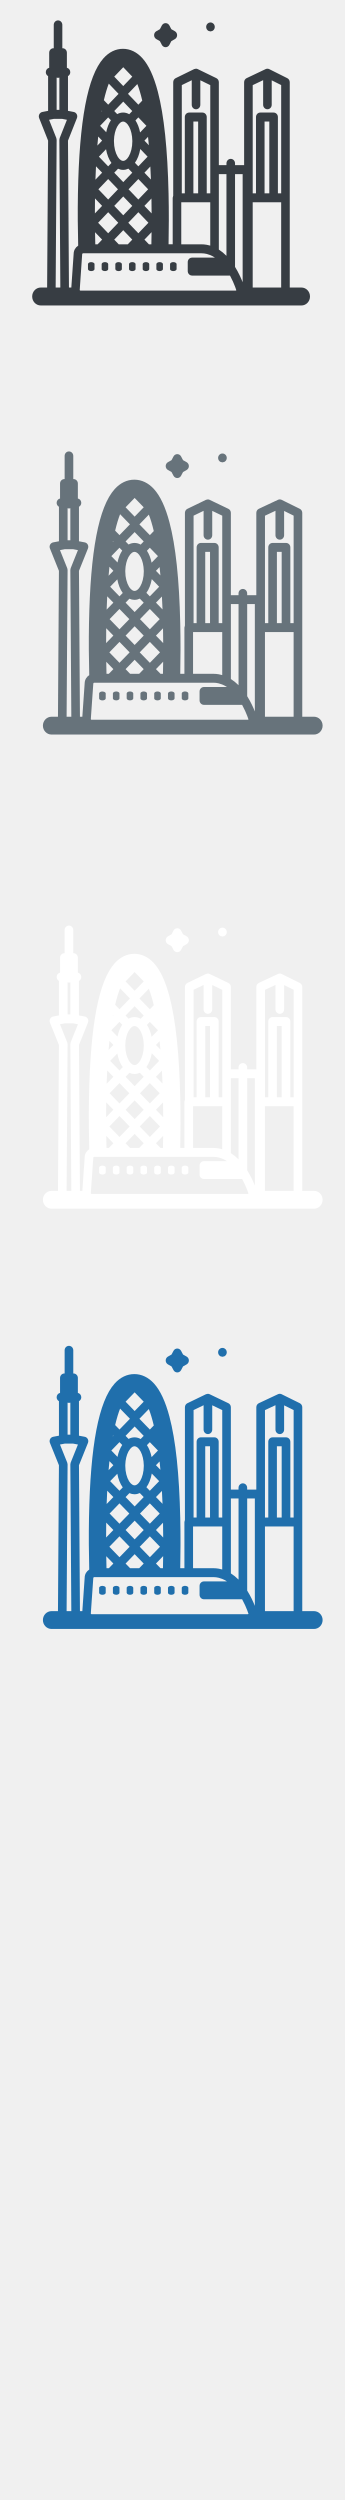
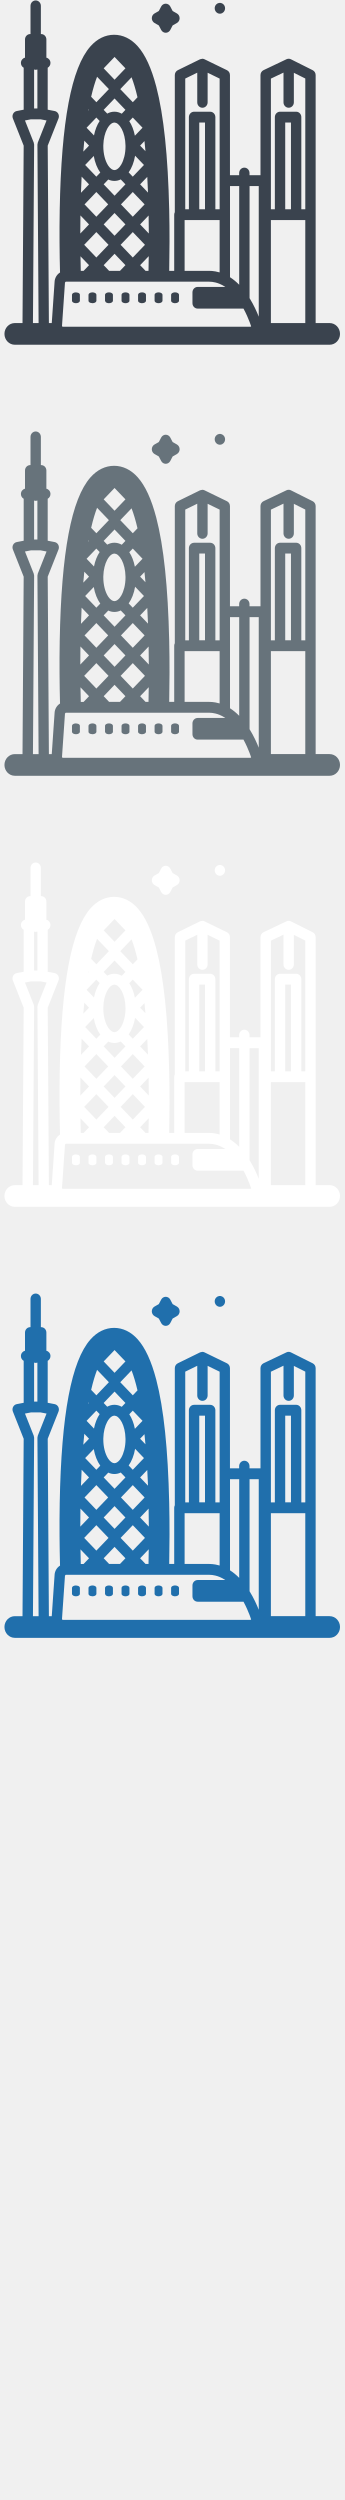
<svg xmlns="http://www.w3.org/2000/svg" width="32" height="232" viewBox="0 0 32 232">
  <g fill="none">
-     <g fill="#373D43">
-       <path d="M19.352 2.871l.18.045.178-.045.104-.078c.075-.078.117-.184.117-.295 0-.111-.043-.217-.118-.295l-.103-.077c-.071-.038-.152-.051-.231-.04-.086.012-.166.053-.229.117-.075.078-.118.185-.118.296 0 .157.085.301.22.372" id="Fill-1" />
-       <path d="M14.507 3.628l.331.189.181.347c.07.133.204.217.349.217.146 0 .279-.083.35-.217l.181-.346.331-.189c.128-.073.207-.213.207-.366 0-.152-.079-.292-.207-.365l-.331-.189-.181-.347c-.07-.133-.204-.216-.35-.216s-.279.083-.349.216l-.181.347-.331.189c-.128.073-.207.214-.207.365 0 .152.079.292.207.366" id="Fill-2" />
-       <path d="M27.966 26.685h-1.077v-19.053c0-.16-.088-.306-.226-.376l-1.676-.84-.011-.005-.013-.006-.063-.02-.011-.002-.072-.007h-.002l-.004.001-.072.007-.005.001-.066.021-.011.005-.006.002-1.764.839c-.142.068-.233.216-.233.379v7.694h-.843v-.166c0-.23-.179-.417-.398-.417-.22 0-.398.187-.398.417v.166h-.706v-7.694c0-.162-.09-.309-.23-.378l-1.691-.822-.036-.018-.004-.002-.042-.016-.058-.015-.048-.005-.009-.001h-.002l-.174.039-1.712.839c-.14.069-.229.216-.229.377v10.532l-.047.193v4.316h-.384c.028-1.413.037-3.028 0-4.688-.092-4.134-.421-7.272-.995-9.471l-.002-.008c-.371-1.417-.844-2.445-1.424-3.093-.514-.575-1.141-.88-1.812-.88s-1.297.304-1.809.881c-1.472 1.654-2.247 5.767-2.369 12.574-.031 1.709-.013 3.371.023 4.812-.247.154-.414.432-.42.753l-.216 3.133h-.22l-.09-13.633.83-2.09c.046-.116.039-.248-.018-.358-.057-.11-.16-.188-.277-.211l-.535-.104v-3.224c.126-.07.212-.207.212-.366 0-.2-.134-.367-.314-.407v-1.398c0-.23-.178-.416-.398-.416h-.025v-2.167c0-.23-.178-.416-.398-.416-.22 0-.398.186-.398.416v2.167h-.025c-.22 0-.398.186-.398.416v1.398c-.18.04-.314.207-.314.407 0 .16.086.296.212.366v3.224l-.535.104c-.118.023-.22.1-.277.211-.057.11-.064.242-.018.358l.83 2.09-.09 13.633h-.591c-.44 0-.796.373-.796.832 0 .46.356.833.796.833h24.19c.44 0 .796-.373.796-.833 0-.46-.356-.832-.796-.832zm-2.178-7.912h.304v7.912h-2.642v-7.912h2.338zm-1.237-7.496h.441v6.663h-.441v-6.663zm-5.368 7.496h.328v4.02l-.328-.077c-.161-.028-.324-.043-.489-.043h-1.873v-3.9h2.362zm1.377 5.968h-2.174 2.173zm-2.614-13.464h.441v6.663h-.441v-6.663zm-1.523 12.228h2.271c.17 0 .333.022.489.06l.328.107c.139.058.272.128.398.21l.038.026h-2.126c-.22 0-.399.186-.399.416v.833c0 .23.179.416.399.416h3.523c.209.386.364.752.466 1.019l.034.092.088.254-.05.029h-14.424l-.037-.014-.023-.041.011-.163.004-.065.212-3.086.001-.03.061-.063h8.735zm-4.985-17.267l.837.874-.837.874-.836-.874.836-.874zm2.632 13.566l-.669-.7.654-.684c.009.467.013.929.015 1.384zm-2.213 2.869h-.839l-.417-.436.836-.875.837.875-.417.436zm-.419-2.695l-.836-.874.836-.874.837.874-.837.874zm0-10.548l.837.874-.283.295c-.175-.1-.365-.155-.565-.155-.194 0-.379.052-.55.146l-.275-.287.836-.874zm2.15 2.247l-.587.614c-.084-.433-.233-.815-.43-1.118l.267-.279.75.783zm-2.15 5.224l-.836-.874.353-.369c.149.07.307.107.472.107.171 0 .334-.04.488-.114l.36.376-.837.874zm-.864-3.822l.001-.056c.012-.509.13-.949.294-1.26l.16-.243c.094-.115.196-.192.297-.223l.101-.018.135.029c.099.041.198.124.289.244l.142.225c.163.315.277.758.286 1.268v.009l.002.051c0 .579-.139 1.076-.33 1.405l-.122.177-.014.017c-.123.145-.257.228-.387.228-.069 0-.139-.025-.208-.067l-.13-.107-.018-.018-.104-.13-.055-.085c-.196-.329-.338-.833-.338-1.42l.001-.026zm1.948 2.029c.235-.333.409-.775.495-1.282l.681.712-.86.899-.316-.33zm-2.23-3.949c-.199.3-.349.681-.435 1.112l-.568-.594.749-.783.254.265zm-.452 2.688c.088.505.264.944.501 1.275l-.303.316-.86-.899.661-.692zm1.108 3.719l-.909.95-.909-.95.909-.951.909.951zm.981 0l.909-.951.909.951-.909.95-.909-.95zm2.078-.907l-.605-.632.549-.575c.021.386.04.788.056 1.207zm-.605-3.609l.335-.35.076.778-.41-.428zm-.563-3.335l-.963-1.006.869-.909c.154.401.309.904.456 1.537l-.362.378zm-1.837-1.006l-.963 1.006-.4-.418c.147-.635.302-1.138.455-1.537l.907.949zm-1.526 1.595l-.051.053.016-.089.035.036zm-.364 2.365l.364.38-.441.461.078-.841zm-.205 2.763l.569.594-.62.648c.014-.432.031-.846.052-1.242zm-.092 2.982l.661.691-.67.701c0-.457.002-.922.009-1.391zm1.224 1.279l.935.978-.935.977-.934-.977.934-.978zm1.865.978l.935-.978.934.978-.934.977-.935-.977zm-3.084.88l.657.686-.418.436h-.216l-.023-1.123zm14.632-13.651l.967-.461v2.285c0 .23.178.416.398.416.22 0 .398-.186.398-.416v-2.27l.878.44v10.047h-.304v-7.08c0-.23-.178-.416-.398-.416h-1.237c-.22 0-.398.187-.398.416v7.08h-.304v-10.041zm-.934 8.259v10.034c-.149-.381-.382-.9-.706-1.423l-.001-.001v-8.61h.706zm-1.503 0v7.582c-.226-.229-.462-.422-.706-.579v-7.003h.706zm-4.145-8.262l.923-.452v2.28c0 .23.178.416.398.416.22 0 .399-.186.399-.416v-2.275l.923.449v10.043h-.328v-7.08c0-.23-.179-.416-.398-.416h-1.237c-.22 0-.399.187-.399.416v7.08h-.28v-10.044zm-3.05 14.776l-.417-.436.662-.693-.017 1.13h-.228zm-8.564-15.471l.127.024.127-.024v2.995h-.254v-2.995zm-.03 5.609l-.672-1.694.455-.088h.747l.455.088-.672 1.694-.03.162.09 13.711h-.434l.091-13.711-.031-.162z" id="Fill-3" />
-       <path d="M15.781 24.502v.479c.007.086.109.157.243.173l.047.003h.013c.163 0 .296-.079.304-.177v-.479c-.008-.098-.141-.178-.304-.178l-.013.001-.047.003c-.134.017-.236.087-.243.173" id="Fill-4" />
-       <path d="M14.815 24.324c-.163 0-.295.079-.303.178v.479c.007.098.14.177.303.177.163 0 .296-.079.304-.177v-.479c-.008-.098-.141-.178-.304-.178" id="Fill-5" />
-       <path d="M13.545 24.324c-.163 0-.296.079-.303.178v.479c.007.085.108.156.241.173l.062.004c.163 0 .296-.079.304-.177v-.479c-.008-.098-.141-.178-.304-.178" id="Fill-6" />
-       <path d="M12.276 24.324c-.163 0-.296.079-.303.178v.479c.006.08.095.145.214.168l.089.009.085-.009c.121-.022.212-.088.218-.169v-.479c-.007-.098-.14-.178-.303-.178" id="Fill-7" />
-       <path d="M11.006 24.324c-.163 0-.295.079-.303.178v.479l.054.097c.055.049.146.081.249.081.163 0 .295-.079.303-.177v-.481c-.009-.098-.141-.176-.303-.176" id="Fill-8" />
-       <path d="M9.737 24.324l-.01.001c-.158.003-.286.081-.293.177v.479c.005.064.063.119.146.15l.157.027c.163 0 .296-.079.303-.177v-.479c-.007-.098-.14-.178-.303-.178" id="Fill-9" />
-       <path d="M8.626 24.353l-.159-.029c-.163 0-.295.079-.303.178v.479c.008.098.14.177.304.177.163 0 .295-.079.303-.177v-.479c-.005-.063-.061-.117-.144-.149" id="Fill-10" />
-     </g>
-     <g fill="#fff">
-       <path d="M20.462 86.865l.181.044.179-.044.104-.077c.075-.078.118-.183.118-.293 0-.11-.043-.215-.119-.292l-.104-.077c-.071-.037-.153-.051-.232-.04-.087.012-.167.052-.23.117-.076.078-.119.184-.119.294 0 .156.085.299.221.37" />
-       <path d="M15.585 87.616l.333.188.182.344c.071.132.205.215.352.215s.281-.083.352-.215l.182-.344.333-.188c.129-.073.209-.212.209-.363s-.08-.29-.209-.363l-.333-.188-.182-.344c-.071-.132-.206-.215-.352-.215-.147 0-.281.082-.352.215l-.182.344-.333.188c-.128.073-.208.212-.208.363s.08.29.208.363" />
-       <path d="M29.135 110.513h-1.085v-18.921c0-.159-.089-.304-.227-.373l-1.687-.834-.011-.005-.013-.006-.064-.02-.011-.002-.072-.007h-.002l-.004.001-.072.007-.006.001-.067.021-.011.005-.006.002-1.776.834c-.143.067-.235.214-.235.377v7.64h-.849v-.165c0-.229-.18-.414-.401-.414-.222 0-.401.185-.401.414v.165h-.711v-7.64c0-.161-.09-.307-.232-.375l-1.702-.817-.037-.017-.004-.002-.042-.016-.058-.015-.048-.005-.009-.001h-.002l-.175.039-1.723.834c-.141.068-.231.214-.231.375v10.459l-.048.191v4.286h-.386c.028-1.403.037-3.007 0-4.656-.093-4.105-.423-7.222-1.002-9.406l-.002-.008c-.373-1.407-.85-2.428-1.434-3.072-.518-.571-1.148-.873-1.824-.873-.675 0-1.306.302-1.822.875-1.482 1.643-2.262 5.727-2.385 12.487-.031 1.697-.013 3.347.023 4.778-.248.153-.417.429-.423.747l-.217 3.111h-.222l-.091-13.538.835-2.076c.046-.115.039-.246-.018-.356-.058-.11-.161-.186-.279-.209l-.538-.103v-3.202c.127-.069.214-.205.214-.364 0-.198-.135-.364-.316-.404v-1.388c0-.229-.179-.414-.401-.414h-.025v-2.151c0-.229-.18-.414-.401-.414-.222 0-.401.185-.401.414v2.151h-.025c-.221 0-.401.185-.401.414v1.388c-.181.04-.316.206-.316.404 0 .158.087.294.214.364v3.202l-.539.103c-.119.023-.221.1-.279.209-.058.11-.064.241-.018.356l.835 2.076-.09 13.538h-.595c-.443 0-.802.37-.802.827 0 .457.359.828.802.828h24.353c.443 0 .802-.371.802-.828 0-.457-.359-.827-.802-.827zm-2.193-7.857h.306v7.857h-2.66v-7.857h2.353zm-1.246-7.444h.444v6.617h-.444v-6.617zm-5.404 7.444h.33v3.992l-.33-.076c-.162-.028-.327-.043-.492-.043h-1.885v-3.873h2.378zm1.386 5.927h-2.188 2.188zm-2.632-13.371h.444v6.617h-.444v-6.617zm-1.533 12.143h2.286c.171 0 .335.022.492.06l.33.106c.14.057.274.127.401.208l.039.026h-2.14c-.221 0-.401.185-.401.413v.828c0 .229.18.414.401.414h3.547c.211.384.367.746.469 1.012l.034.091.089.253-.051.028h-14.521l-.037-.014-.023-.041.011-.162.004-.064.214-3.064.001-.03.061-.063h8.794zm-5.018-17.147l.842.868-.842.868-.841-.868.841-.868zm2.65 13.472l-.674-.695.658-.679c.009.464.013.923.015 1.374zm-2.228 2.849h-.844l-.42-.433.841-.869.842.869-.42.433zm-.422-2.676l-.841-.868.841-.868.842.868-.842.868zm0-10.475l.842.868-.285.293c-.176-.1-.368-.154-.568-.154-.195 0-.381.052-.554.145l-.277-.285.841-.868zm2.164 2.231l-.591.609c-.084-.43-.235-.81-.433-1.11l.269-.277.755.778zm-2.164 5.187l-.841-.868.355-.367c.15.069.309.106.475.106.172 0 .336-.04.491-.113l.362.374-.842.868zm-.869-3.796l.001-.056c.012-.505.13-.942.296-1.252l.161-.241c.095-.115.197-.191.299-.222l.102-.017.136.029c.1.041.199.123.291.243l.143.224c.164.313.279.753.288 1.259v.009l.002.05c0 .575-.139 1.068-.332 1.395l-.123.176-.014.017c-.124.144-.259.226-.39.226-.069 0-.14-.024-.209-.067l-.131-.106-.018-.017-.105-.129-.056-.084c-.197-.327-.341-.827-.341-1.41l.001-.026zm1.961 2.015c.237-.331.412-.769.498-1.273l.685.707-.866.893-.318-.327zm-2.245-3.922c-.2.298-.352.676-.438 1.105l-.572-.59.754-.778.256.263zm-.455 2.669c.089.501.266.938.505 1.266l-.305.314-.865-.893.666-.687zm1.115 3.694l-.916.943-.915-.943.915-.944.916.944zm.988 0l.916-.944.915.944-.915.943-.916-.943zm2.092-.901l-.609-.628.553-.571c.021.383.04.783.056 1.199zm-.609-3.584l.337-.347.076.773-.413-.425zm-.567-3.311l-.969-.999.875-.903c.155.399.311.898.459 1.526l-.364.376zm-1.849-.999l-.969.999-.402-.415c.148-.63.304-1.13.458-1.527l.914.942zm-1.536 1.584l-.051.052.016-.089.035.036zm-.366 2.349l.366.377-.444.458.078-.835zm-.206 2.743l.572.59-.624.644c.015-.429.032-.84.052-1.234zm-.093 2.961l.665.686-.674.696c0-.454.002-.915.009-1.382zm1.232 1.27l.942.971-.942.971-.941-.971.941-.971zm1.877.971l.942-.971.941.971-.941.971-.942-.971zm-3.105.874l.661.682-.42.433h-.218l-.023-1.115zm14.73-13.556l.974-.457v2.269c0 .228.18.413.401.413.222 0 .401-.185.401-.413v-2.254l.884.437v9.977h-.306v-7.031c0-.228-.179-.414-.401-.414h-1.246c-.222 0-.401.185-.401.414v7.031h-.306v-9.971zm-.94 8.202v9.964c-.15-.378-.384-.894-.71-1.413l-.001-.001v-8.55h.711zm-1.513 0v7.529c-.227-.227-.465-.419-.711-.575v-6.955h.711zm-4.173-8.205l.929-.449v2.264c0 .228.179.413.401.413.222 0 .401-.185.401-.413v-2.26l.929.446v9.973h-.33v-7.031c0-.228-.18-.414-.401-.414h-1.246c-.222 0-.401.185-.401.414v7.031h-.282v-9.974zm-3.071 14.674l-.42-.433.667-.689-.017 1.122h-.23zm-8.622-15.364l.128.024.128-.024v2.974h-.255v-2.974zm-.03 5.57l-.676-1.682.458-.088h.752l.458.088-.676 1.682-.03.161.091 13.616h-.437l.091-13.616-.031-.161z" />
-       <path d="M16.867 108.345v.475c.007.086.11.156.244.172l.048.003h.013c.164 0 .298-.078.306-.176v-.475c-.008-.098-.142-.176-.306-.176l-.013.001-.048.003c-.135.017-.238.087-.244.172" />
-       <path d="M15.894 108.169c-.164 0-.297.079-.305.176v.475c.007.098.141.176.305.176s.298-.078.306-.176v-.475c-.008-.098-.142-.176-.306-.176" />
-       <path d="M14.616 108.169c-.164 0-.298.079-.305.176v.475c.007.085.109.155.243.172l.062.004c.164 0 .298-.078.306-.176v-.475c-.008-.098-.142-.176-.306-.176" />
-       <path d="M13.338 108.169c-.164 0-.298.079-.305.176v.475c.006.079.095.144.215.167l.09.009.086-.009c.122-.022.213-.087.219-.167v-.475c-.007-.098-.141-.176-.305-.176" />
-       <path d="M12.06 108.169c-.164 0-.297.079-.305.176v.475l.055.096c.055.048.147.08.251.08.164 0 .297-.078.305-.176v-.477c-.009-.097-.142-.175-.305-.175" />
-       <path d="M10.782 108.169l-.01.001c-.159.003-.288.08-.295.175v.475c.005.063.063.118.147.149l.158.027c.164 0 .298-.078.305-.176v-.475c-.007-.098-.141-.176-.305-.176" />
-       <path d="M9.664 108.198l-.16-.028c-.164 0-.297.079-.305.176v.475c.008.098.141.176.306.176.164 0 .297-.078.305-.176v-.475c-.005-.063-.061-.117-.145-.148" />
-     </g>
-     <g fill="#67737B">
-       <path d="M20.462 42.864l.181.044.179-.044.104-.077c.075-.078.118-.183.118-.293 0-.11-.043-.215-.119-.292l-.104-.077c-.071-.037-.153-.051-.232-.04-.087.012-.167.052-.23.117-.076.078-.119.184-.119.294 0 .156.085.299.221.37M15.585 43.616l.333.188.182.344c.071.132.205.215.352.215s.281-.083.352-.215l.182-.344.333-.188c.129-.073.209-.212.209-.363s-.08-.29-.209-.363l-.333-.188-.182-.344c-.071-.132-.206-.215-.352-.215-.147 0-.281.082-.352.215l-.182.344-.333.188c-.128.073-.208.212-.208.363s.08.29.208.363" />
-       <path d="M29.135 66.513h-1.085v-18.921c0-.159-.089-.304-.227-.373l-1.687-.834-.011-.005-.013-.006-.064-.02-.011-.002-.072-.007h-.002l-.004.001-.072.007-.006.001-.067.021-.011.005-.006.002-1.776.834c-.143.067-.235.214-.235.377v7.64h-.849v-.165c0-.229-.18-.414-.401-.414-.222 0-.401.185-.401.414v.165h-.711v-7.64c0-.161-.09-.307-.232-.375l-1.702-.817-.037-.017-.004-.002-.042-.016-.058-.015-.048-.005-.009-.001h-.002l-.175.039-1.723.834c-.141.068-.231.214-.231.375v10.459l-.048.191v4.286h-.386c.028-1.403.037-3.007 0-4.656-.093-4.105-.423-7.222-1.002-9.406l-.002-.008c-.373-1.407-.85-2.428-1.434-3.072-.518-.571-1.148-.873-1.824-.873-.675 0-1.306.302-1.822.875-1.482 1.643-2.262 5.727-2.385 12.487-.031 1.697-.013 3.347.023 4.778-.248.153-.417.429-.423.747l-.217 3.111h-.222l-.091-13.538.835-2.076c.046-.115.039-.246-.018-.356-.058-.11-.161-.186-.279-.209l-.538-.103v-3.202c.127-.069.214-.205.214-.364 0-.198-.135-.364-.316-.404v-1.388c0-.229-.179-.414-.401-.414h-.025v-2.151c0-.229-.18-.414-.401-.414-.222 0-.401.185-.401.414v2.151h-.025c-.221 0-.401.185-.401.414v1.388c-.181.04-.316.206-.316.404 0 .158.087.294.214.364v3.202l-.539.103c-.119.023-.221.1-.279.209-.058.11-.064.241-.018.356l.835 2.076-.09 13.538h-.595c-.443 0-.802.37-.802.827 0 .457.359.828.802.828h24.353c.443 0 .802-.371.802-.828 0-.457-.359-.827-.802-.827zm-2.193-7.857h.306v7.857h-2.66v-7.857h2.353zm-1.246-7.444h.444v6.617h-.444v-6.617zm-5.404 7.444h.33v3.992l-.33-.076c-.162-.028-.327-.043-.492-.043h-1.885v-3.873h2.378zm1.386 5.927h-2.188 2.188zm-2.632-13.371h.444v6.617h-.444v-6.617zm-1.533 12.143h2.286c.171 0 .335.022.492.06l.33.106c.14.057.274.127.401.208l.039.026h-2.14c-.221 0-.401.185-.401.413v.828c0 .229.18.414.401.414h3.547c.211.384.367.746.469 1.012l.034.091.089.253-.051.028h-14.521l-.037-.014-.023-.041.011-.162.004-.064.214-3.064.001-.03.061-.063h8.794zm-5.018-17.147l.842.868-.842.868-.841-.868.841-.868zm2.65 13.472l-.674-.695.658-.679c.009.464.013.923.015 1.374zm-2.228 2.849h-.844l-.42-.433.841-.869.842.869-.42.433zm-.422-2.676l-.841-.868.841-.868.842.868-.842.868zm0-10.475l.842.868-.285.293c-.176-.1-.368-.154-.568-.154-.195 0-.381.052-.554.145l-.277-.285.841-.868zm2.164 2.231l-.591.609c-.084-.43-.235-.81-.433-1.11l.269-.277.755.778zm-2.164 5.187l-.841-.868.355-.367c.15.069.309.106.475.106.172 0 .336-.04.491-.113l.362.374-.842.868zm-.869-3.796l.001-.056c.012-.505.13-.942.296-1.252l.161-.241c.095-.115.197-.191.299-.222l.102-.017.136.029c.1.041.199.123.291.243l.143.224c.164.313.279.753.288 1.259v.009l.002.05c0 .575-.139 1.068-.332 1.395l-.123.176-.014.017c-.124.144-.259.226-.39.226-.069 0-.14-.024-.209-.067l-.131-.106-.018-.017-.105-.129-.056-.084c-.197-.327-.341-.827-.341-1.41l.001-.026zm1.961 2.015c.237-.331.412-.769.498-1.273l.685.707-.866.893-.318-.327zm-2.245-3.922c-.2.298-.352.676-.438 1.105l-.572-.59.754-.778.256.263zm-.455 2.669c.089.501.266.938.505 1.266l-.305.314-.865-.893.666-.687zm1.115 3.694l-.916.943-.915-.943.915-.944.916.944zm.988 0l.916-.944.915.944-.915.943-.916-.943zm2.092-.901l-.609-.628.553-.571c.021.383.04.783.056 1.199zm-.609-3.584l.337-.347.076.773-.413-.425zm-.567-3.311l-.969-.999.875-.903c.155.399.311.898.459 1.526l-.364.376zm-1.849-.999l-.969.999-.402-.415c.148-.63.304-1.13.458-1.527l.914.942zm-1.536 1.584l-.051.052.016-.089.035.036zm-.366 2.349l.366.377-.444.458.078-.835zm-.206 2.743l.572.59-.624.644c.015-.429.032-.84.052-1.234zm-.093 2.961l.665.686-.674.696c0-.454.002-.915.009-1.382zm1.232 1.27l.942.971-.942.971-.941-.971.941-.971zm1.877.971l.942-.971.941.971-.941.971-.942-.971zm-3.105.874l.661.682-.42.433h-.218l-.023-1.115zm14.73-13.556l.974-.457v2.269c0 .228.18.413.401.413.222 0 .401-.185.401-.413v-2.254l.884.437v9.977h-.306v-7.031c0-.228-.179-.414-.401-.414h-1.246c-.222 0-.401.185-.401.414v7.031h-.306v-9.971zm-.94 8.202v9.964c-.15-.378-.384-.894-.71-1.413l-.001-.001v-8.55h.711zm-1.513 0v7.529c-.227-.227-.465-.419-.711-.575v-6.955h.711zm-4.173-8.205l.929-.449v2.264c0 .228.179.413.401.413.222 0 .401-.185.401-.413v-2.26l.929.446v9.973h-.33v-7.031c0-.228-.18-.414-.401-.414h-1.246c-.222 0-.401.185-.401.414v7.031h-.282v-9.974zm-3.071 14.674l-.42-.433.667-.689-.017 1.122h-.23zm-8.622-15.364l.128.024.128-.024v2.974h-.255v-2.974zm-.03 5.57l-.676-1.682.458-.088h.752l.458.088-.676 1.682-.03.161.091 13.616h-.437l.091-13.616-.031-.161zM16.867 64.345v.475c.007.086.11.156.244.172l.048.003h.013c.164 0 .298-.078.306-.176v-.475c-.008-.098-.142-.176-.306-.176l-.013.001-.048.003c-.135.017-.238.087-.244.172M15.894 64.169c-.164 0-.297.079-.305.176v.475c.007.098.141.176.305.176s.298-.078.306-.176v-.475c-.008-.098-.142-.176-.306-.176M14.616 64.169c-.164 0-.298.079-.305.176v.475c.007.085.109.155.243.172l.062.004c.164 0 .298-.078.306-.176v-.475c-.008-.098-.142-.176-.306-.176M13.338 64.169c-.164 0-.298.079-.305.176v.475c.006.079.095.144.215.167l.09.009.086-.009c.122-.022.213-.087.219-.167v-.475c-.007-.098-.141-.176-.305-.176M12.06 64.169c-.164 0-.297.079-.305.176v.475l.055.096c.055.048.147.08.251.08.164 0 .297-.078.305-.176v-.477c-.009-.097-.142-.175-.305-.175M10.782 64.169l-.01.001c-.159.003-.288.08-.295.175v.475c.005.063.063.118.147.149l.158.027c.164 0 .298-.078.305-.176v-.475c-.007-.098-.141-.176-.305-.176M9.664 64.198l-.16-.028c-.164 0-.297.079-.305.176v.475c.008.098.141.176.306.176.164 0 .297-.078.305-.176v-.475c-.005-.063-.061-.117-.145-.148" />
-     </g>
-     <g fill="#206FAC">
-       <path d="M20.462 125.865l.181.044.179-.044.104-.077c.075-.078.118-.183.118-.293 0-.11-.043-.215-.119-.292l-.104-.077c-.071-.037-.153-.051-.232-.04-.087.012-.167.052-.23.117-.076.078-.119.184-.119.294 0 .156.085.299.221.37m-4.876.749l.333.188.182.344c.071.132.205.215.352.215s.281-.083.352-.215l.182-.344.333-.188c.129-.073.209-.212.209-.363s-.08-.29-.209-.363l-.333-.188-.182-.344c-.071-.132-.206-.215-.352-.215-.147 0-.281.082-.352.215l-.182.344-.333.188c-.128.073-.208.212-.208.363s.08.29.208.363M29.135 149.513h-1.085v-18.921c0-.159-.089-.304-.227-.373l-1.687-.834-.011-.005-.013-.006-.064-.02-.011-.002-.072-.007h-.002l-.004.001-.072.007-.006.001-.067.021-.011.005-.006.002-1.776.834c-.143.067-.235.214-.235.377v7.64h-.849v-.165c0-.229-.18-.414-.401-.414-.222 0-.401.185-.401.414v.165h-.711v-7.64c0-.161-.09-.307-.232-.375l-1.702-.817-.037-.017-.004-.002-.042-.016-.058-.015-.048-.005-.009-.001h-.002l-.175.039-1.723.834c-.141.068-.231.214-.231.375v10.459l-.048.191v4.286h-.386c.028-1.403.037-3.007 0-4.656-.093-4.105-.423-7.221-1.002-9.405l-.002-.008c-.373-1.407-.85-2.428-1.434-3.072-.518-.571-1.148-.873-1.824-.873-.675 0-1.306.302-1.822.875-1.482 1.643-2.262 5.727-2.385 12.487-.031 1.697-.013 3.347.023 4.778-.248.153-.417.429-.423.747l-.217 3.111h-.222l-.091-13.538.835-2.076c.046-.115.039-.246-.018-.356-.058-.11-.161-.186-.279-.209l-.538-.103v-3.202c.127-.069.214-.205.214-.364 0-.198-.135-.364-.316-.404v-1.388c0-.229-.179-.414-.401-.414h-.025v-2.151c0-.229-.18-.414-.401-.414-.222 0-.401.185-.401.414v2.151h-.025c-.221 0-.401.185-.401.414v1.388c-.181.04-.316.206-.316.404 0 .158.087.294.214.364v3.202l-.539.103c-.119.023-.221.1-.279.209-.058.11-.064.241-.018.356l.835 2.076-.09 13.538h-.595c-.443 0-.802.37-.802.827 0 .457.359.828.802.828h24.353c.443 0 .802-.371.802-.828 0-.457-.359-.827-.802-.827zm-2.193-7.857h.306v7.857h-2.66v-7.857h2.353zm-1.246-7.444h.444v6.617h-.444v-6.617zm-5.404 7.444h.33v3.992l-.33-.076c-.162-.028-.327-.043-.492-.043h-1.885v-3.873h2.378zm1.386 5.927h-2.188 2.188zm-2.632-13.37h.444v6.617h-.444v-6.617zm-1.533 12.143h2.286c.171 0 .335.022.492.06l.33.106c.14.057.274.127.401.208l.039.026h-2.14c-.221 0-.401.185-.401.413v.828c0 .229.18.414.401.414h3.547c.211.384.367.746.469 1.012l.034.091.089.253-.051.028h-14.521l-.037-.014-.023-.041.011-.162.004-.064.214-3.064.001-.03.061-.063h8.794zm-5.018-17.147l.842.868-.842.868-.841-.868.841-.868zm2.65 13.472l-.674-.695.658-.679c.009.464.013.923.015 1.374zm-2.228 2.849h-.844l-.42-.433.841-.869.842.869-.42.433zm-.422-2.676l-.841-.868.841-.868.842.868-.842.868zm0-10.475l.842.868-.285.293c-.176-.1-.368-.154-.568-.154-.195 0-.381.052-.554.145l-.277-.285.841-.868zm2.164 2.231l-.591.609c-.084-.43-.235-.81-.433-1.11l.269-.277.755.778zm-2.164 5.187l-.841-.868.355-.367c.15.069.309.106.475.106.172 0 .336-.04.491-.113l.362.374-.842.868zm-.869-3.796l.001-.056c.012-.505.13-.942.296-1.252l.161-.241c.095-.115.197-.191.299-.222l.102-.017.136.029c.1.041.199.123.291.243l.143.224c.164.313.279.753.288 1.259v.009l.002.05c0 .575-.139 1.068-.332 1.395l-.123.176-.014.017c-.124.144-.259.226-.39.226-.069 0-.14-.024-.209-.067l-.131-.106-.018-.017-.105-.129-.056-.084c-.197-.327-.341-.827-.341-1.41l.001-.026zm1.961 2.015c.237-.331.412-.769.498-1.273l.685.707-.866.893-.318-.327zm-2.245-3.922c-.2.298-.352.676-.438 1.105l-.572-.59.754-.778.256.263zm-.455 2.669c.089.501.266.938.505 1.266l-.305.314-.865-.893.666-.687zm1.115 3.694l-.916.943-.915-.943.915-.944.916.944zm.988 0l.916-.944.915.944-.915.943-.916-.943zm2.092-.901l-.609-.628.553-.571c.021.383.04.783.056 1.199zm-.609-3.584l.337-.347.076.773-.413-.425zm-.567-3.311l-.969-.999.875-.903c.155.399.311.898.459 1.526l-.364.376zm-1.849-.999l-.969.999-.402-.415c.148-.63.304-1.13.458-1.527l.914.942zm-1.536 1.584l-.051.052.016-.089.035.036zm-.366 2.349l.366.377-.444.458.078-.835zm-.206 2.743l.572.59-.624.644c.015-.429.032-.84.052-1.234zm-.093 2.961l.665.686-.674.696c0-.454.002-.915.009-1.382zm1.232 1.27l.942.971-.942.971-.941-.971.941-.971zm1.877.971l.942-.971.941.971-.941.971-.942-.971zm-3.105.874l.661.682-.42.433h-.218l-.023-1.115zm14.73-13.556l.974-.457v2.269c0 .228.18.413.401.413.222 0 .401-.185.401-.413v-2.254l.884.437v9.977h-.306v-7.031c0-.228-.179-.414-.401-.414h-1.246c-.222 0-.401.185-.401.414v7.031h-.306v-9.971zm-.94 8.202v9.964c-.15-.378-.384-.894-.71-1.413l-.001-.001v-8.55h.711zm-1.513 0v7.529c-.227-.227-.465-.419-.711-.575v-6.955h.711zm-4.173-8.205l.929-.449v2.264c0 .228.179.413.401.413.222 0 .401-.185.401-.413v-2.26l.929.446v9.973h-.33v-7.031c0-.228-.18-.414-.401-.414h-1.246c-.222 0-.401.185-.401.414v7.031h-.282v-9.974zm-3.071 14.674l-.42-.433.667-.689-.017 1.122h-.23zm-8.622-15.364l.128.024.128-.024v2.974h-.255v-2.974zm-.03 5.57l-.676-1.682.458-.088h.752l.458.088-.676 1.682-.03.161.091 13.616h-.437l.091-13.616-.031-.161zm10.626 11.61v.475c.007.086.11.156.244.172l.048.003h.013c.164 0 .298-.078.306-.176v-.475c-.008-.098-.142-.176-.306-.176l-.013.001-.048.003c-.135.017-.238.087-.244.172m-.973-.175c-.164 0-.297.079-.305.176v.475c.007.098.141.176.305.176s.298-.078.306-.176v-.475c-.008-.098-.142-.176-.306-.176m-1.278 0c-.164 0-.298.079-.305.176v.475c.007.085.109.155.243.172l.062.004c.164 0 .298-.078.306-.176v-.475c-.008-.098-.142-.176-.306-.176m-1.278 0c-.164 0-.298.079-.305.176v.475c.006.079.095.144.215.167l.09.009.086-.009c.122-.022.213-.087.219-.167v-.475c-.007-.098-.141-.176-.305-.176m-1.278 0c-.164 0-.297.079-.305.176v.475l.055.096c.055.048.147.08.251.08.164 0 .297-.078.305-.176v-.477c-.009-.097-.142-.175-.305-.175m-1.279.001l-.01.001c-.159.003-.288.08-.295.175v.475c.005.063.063.118.147.149l.158.027c.164 0 .298-.078.305-.176v-.475c-.007-.098-.141-.176-.305-.176m-1.118.028l-.16-.028c-.164 0-.297.079-.305.176v.475c.008.098.141.176.306.176.164 0 .297-.078.305-.176v-.475c-.005-.063-.061-.117-.145-.148" />
+     <g>
+       <path d="M20.189 121.218c.067.035.142.054.217.054.074 0 .148-.018.215-.054l.125-.094c.09-.094.141-.223.141-.357 0-.134-.052-.262-.142-.356l-.124-.093c-.086-.045-.184-.062-.279-.049-.104.014-.201.064-.276.142-.091.094-.142.223-.142.357 0 .19.103.364.265.45zm-5.851.915l.4.228.219.418c.085.161.246.262.422.262s.337-.101.423-.262l.218-.418.4-.229c.155-.088.25-.257.25-.442 0-.183-.095-.353-.25-.441l-.4-.228-.218-.418c-.085-.161-.247-.261-.423-.261s-.337.1-.422.261l-.219.418-.4.228c-.154.088-.25.258-.25.441 0 .184.096.353.25.442zm16.255 27.847h-1.301v-23.012c0-.194-.106-.37-.273-.454l-2.024-1.014-.014-.006-.016-.007-.077-.025-.013-.002-.087-.009h-.002l-.005.001-.087.009-.007.001-.08.026-.013.006-.008.003-2.131 1.014c-.171.082-.282.261-.282.458v9.292h-1.018v-.201c0-.278-.216-.503-.481-.503-.266 0-.481.225-.481.503v.201h-.853v-9.292c0-.196-.108-.374-.278-.456l-2.042-.993-.044-.021-.005-.002-.051-.02-.07-.018-.058-.006-.011-.001h-.003l-.21.047-2.068 1.014c-.169.083-.277.26-.277.456v12.72c-.035.07-.057.148-.057.233v5.213h-.464c.034-1.706.045-3.657 0-5.662-.112-4.993-.508-8.783-1.202-11.439l-.003-.009c-.448-1.712-1.02-2.953-1.72-3.736-.621-.695-1.378-1.062-2.188-1.062-.81 0-1.566.368-2.185 1.064-1.778 1.998-2.714 6.966-2.862 15.186-.037 2.064-.016 4.071.028 5.811-.298.186-.5.522-.507.909l-.26 3.784h-.266l-.109-16.465 1.002-2.525c.055-.14.047-.299-.022-.433-.069-.133-.193-.227-.335-.254l-.646-.125v-3.894c.152-.084.256-.25.256-.442 0-.241-.162-.443-.379-.491v-1.688c0-.278-.215-.503-.481-.503h-.03v-2.617c0-.278-.216-.503-.481-.503-.266 0-.481.225-.481.503v2.617h-.03c-.266 0-.481.225-.481.503v1.688c-.217.048-.379.25-.379.491 0 .193.104.358.257.442v3.894l-.646.125c-.142.028-.266.121-.335.254s-.077.292-.022.433l1.002 2.525-.108 16.465h-.714c-.531 0-.962.45-.962 1.005 0 .555.431 1.006.962 1.006h29.216c.531 0 .962-.451.962-1.006 0-.555-.431-1.005-.962-1.005zm-2.631-9.556h.368v9.556h-3.191v-9.556h2.823zm-1.494-9.053h.533v8.048h-.533v-8.048zm-6.483 9.053h.396v4.855l-.396-.093c-.195-.034-.392-.052-.591-.052h-2.262v-4.71h2.853zm1.663 7.208h-2.625 2.625zm-3.157-16.261h.533v8.048h-.533v-8.048zm-1.839 14.769h2.743c.206 0 .402.027.591.073.136.032.268.076.396.129.168.07.328.155.481.253l.046.032h-2.567c-.266 0-.482.225-.482.502v1.006c0 .278.216.503.482.503h4.254c.253.466.44.908.563 1.231l.041.111.107.307-.061.035h-17.421l-.044-.017-.028-.05.013-.197.005-.078.257-3.727.001-.037.074-.077h10.549zm-6.021-20.855l1.01 1.056-1.01 1.056-1.009-1.056 1.009-1.056zm3.179 16.384l-.808-.845.79-.826c.01.564.016 1.123.018 1.671zm-2.673 3.465h-1.013l-.503-.527 1.009-1.056 1.01 1.056-.504.527zm-.507-3.255l-1.009-1.055 1.009-1.056 1.01 1.056-1.01 1.055zm0-12.74l1.01 1.056-.342.357c-.212-.121-.441-.187-.682-.187-.234 0-.457.063-.664.177l-.332-.347 1.009-1.056zm2.596 2.714l-.709.741c-.101-.523-.282-.985-.519-1.35l.323-.337.906.946zm-2.596 6.309l-1.009-1.056.426-.446c.18.084.371.129.57.129.206 0 .404-.048.589-.138l.435.455-1.01 1.056zm-1.043-4.616l.001-.068c.015-.615.156-1.146.355-1.522.06-.113.124-.211.193-.293.114-.139.237-.232.359-.27l.122-.021.163.036c.12.049.239.15.349.295l.172.272c.197.38.335.916.345 1.532v.01l.002.061c0 .699-.167 1.299-.398 1.697l-.147.214-.017.02c-.148.175-.311.275-.468.275-.083 0-.168-.03-.251-.081l-.157-.129-.021-.021-.126-.157-.067-.102c-.237-.397-.409-1.006-.409-1.715l.001-.032zm2.353 2.451c.284-.402.494-.936.598-1.548l.822.86-1.039 1.086-.381-.398zm-2.693-4.769c-.24.363-.422.822-.526 1.343l-.686-.717.905-.946.307.32zm-.546 3.246c.106.61.319 1.14.605 1.54l-.366.381-1.038-1.086.799-.835zm1.338 4.492l-1.098 1.147-1.097-1.147 1.097-1.148 1.098 1.148zm1.185 0l1.098-1.148 1.098 1.148-1.098 1.147-1.098-1.147zm2.51-1.095l-.731-.764.664-.694c.026.466.048.952.068 1.458zm-.731-4.359l.404-.422.091.94-.495-.517zm-.68-4.027l-1.163-1.215 1.049-1.098c.186.485.373 1.092.551 1.856l-.437.457zm-2.218-1.215l-1.163 1.215-.483-.505c.177-.766.364-1.375.55-1.857l1.096 1.146zm-1.843 1.927l-.061.064.019-.108.042.044zm-.439 2.857l.439.459-.533.557.094-1.016zm-.248 3.337l.687.717-.749.783c.017-.522.038-1.022.062-1.501zm-.112 3.601l.798.834-.809.846c0-.552.003-1.113.011-1.68zm1.478 1.545l1.13 1.181-1.13 1.18-1.129-1.18 1.129-1.181zm2.252 1.181l1.13-1.181 1.129 1.181-1.129 1.18-1.13-1.18zm-3.725 1.063l.793.829-.504.527h-.261l-.027-1.356zm17.672-16.487l1.168-.556v2.759c0 .278.216.502.481.502.266 0 .481-.225.481-.502v-2.742l1.061.531v12.134h-.368v-8.551c0-.278-.215-.503-.481-.503h-1.494c-.266 0-.481.225-.481.503v8.551h-.367v-12.127zm-1.128 9.975v12.119c-.18-.46-.461-1.087-.852-1.718l-.001-.001v-10.399h.853zm-1.815 0v9.157c-.273-.277-.558-.51-.853-.699v-8.458h.853zm-5.006-9.979l1.114-.546v2.754c0 .278.215.502.481.502s.482-.225.482-.502v-2.748l1.114.543v12.129h-.396v-8.551c0-.278-.216-.503-.481-.503h-1.494c-.266 0-.482.225-.482.503v8.551h-.338v-12.131zm-3.684 17.846l-.504-.527.8-.837-.021 1.364h-.276zm-10.343-18.685l.153.029.153-.029v3.617h-.306v-3.617zm-.036 6.775l-.811-2.046.55-.107h.903l.55.107-.811 2.046-.036.196.109 16.56h-.525l.11-16.56-.037-.196zm12.751 14.119v.578c.008.104.131.189.293.209l.057.004h.016c.197 0 .357-.095.367-.214v-.578c-.009-.119-.17-.214-.367-.214l-.016.001-.057.004c-.162.02-.285.105-.293.209zm-1.167-.214c-.197 0-.357.096-.366.214v.578c.009.119.169.214.366.214.197 0 .357-.095.367-.214v-.578c-.009-.119-.17-.214-.367-.214zm-1.533 0c-.197 0-.357.096-.366.214v.578c.008.103.13.189.292.209l.075.004c.197 0 .357-.095.367-.214v-.578c-.009-.119-.17-.214-.367-.214zm-1.533 0c-.197 0-.357.096-.366.214v.578c.007.096.114.175.259.203l.108.011.103-.01c.147-.026.256-.106.263-.204v-.578c-.009-.119-.169-.214-.366-.214zm-1.534 0c-.197 0-.357.096-.366.214v.578l.066.117c.066.059.176.097.301.097.197 0 .357-.095.366-.214v-.58c-.011-.118-.17-.212-.366-.212zm-1.533 0l-.012.001c-.191.004-.345.097-.354.213v.578c.006.077.076.144.177.181l.19.033c.197 0 .357-.095.366-.214v-.578c-.009-.119-.169-.214-.366-.214zm-1.341.035l-.192-.035c-.197 0-.357.096-.366.214v.578c.009.119.17.214.367.214.197 0 .357-.095.366-.214v-.578c-.006-.076-.074-.142-.174-.18z" fill="#206FAC" />
+       <path d="M20.189 81.218c.067.035.142.054.217.054.074 0 .148-.018.215-.054l.125-.094c.09-.094.141-.223.141-.357 0-.134-.052-.262-.142-.356l-.124-.093c-.086-.045-.184-.062-.279-.049-.104.014-.201.064-.276.142-.091.094-.142.223-.142.357 0 .19.103.364.265.45zm-5.851.915l.4.228.219.418c.085.161.246.262.422.262s.337-.101.423-.262l.218-.418.4-.229c.155-.088.25-.257.25-.442 0-.183-.095-.353-.25-.441l-.4-.228-.218-.418c-.085-.161-.247-.261-.423-.261s-.337.1-.422.261l-.219.418-.4.228c-.154.088-.25.258-.25.441 0 .184.096.353.25.442zm16.255 27.847h-1.301v-23.012c0-.194-.106-.37-.273-.454l-2.024-1.014-.014-.006-.016-.007-.077-.025-.013-.002-.087-.009h-.002l-.005.001-.087.009-.007.001-.08.026-.013.006-.008.003-2.131 1.014c-.171.082-.282.261-.282.458v9.292h-1.018v-.201c0-.278-.216-.503-.481-.503-.266 0-.481.225-.481.503v.201h-.853v-9.292c0-.196-.108-.374-.278-.456l-2.042-.993-.044-.021-.005-.002-.051-.02-.07-.018-.058-.006-.011-.001h-.003l-.21.047-2.068 1.014c-.169.083-.277.26-.277.456v12.72c-.035.07-.057.148-.057.233v5.213h-.464c.034-1.706.045-3.657 0-5.662-.112-4.993-.508-8.783-1.202-11.439l-.003-.009c-.448-1.712-1.02-2.953-1.72-3.736-.621-.695-1.378-1.062-2.188-1.062-.81 0-1.566.368-2.185 1.064-1.778 1.998-2.714 6.966-2.862 15.186-.037 2.064-.016 4.071.028 5.811-.298.186-.5.522-.507.909l-.26 3.784h-.266l-.109-16.465 1.002-2.525c.055-.14.047-.299-.022-.433-.069-.133-.193-.227-.335-.254l-.646-.125v-3.894c.152-.084.256-.25.256-.442 0-.241-.162-.443-.379-.491v-1.688c0-.278-.215-.503-.481-.503h-.03v-2.617c0-.278-.216-.503-.481-.503-.266 0-.481.225-.481.503v2.617h-.03c-.266 0-.481.225-.481.503v1.688c-.217.048-.379.25-.379.491 0 .193.104.358.257.442v3.894l-.646.125c-.142.028-.266.121-.335.254s-.077.292-.022.433l1.002 2.525-.108 16.465h-.714c-.531 0-.962.45-.962 1.005 0 .555.431 1.006.962 1.006h29.216c.531 0 .962-.451.962-1.006 0-.555-.431-1.005-.962-1.005zm-2.631-9.556h.368v9.556h-3.191v-9.556h2.823zm-1.494-9.053h.533v8.048h-.533v-8.048zm-6.483 9.053h.396v4.855l-.396-.093c-.195-.034-.392-.052-.591-.052h-2.262v-4.71h2.853zm1.663 7.208h-2.625 2.625zm-3.157-16.261h.533v8.048h-.533v-8.048zm-1.839 14.769h2.743c.206 0 .402.027.591.073.136.032.268.076.396.129.168.07.328.155.481.253l.046.032h-2.567c-.266 0-.482.225-.482.502v1.006c0 .278.216.503.482.503h4.254c.253.466.44.908.563 1.231l.041.111.107.307-.061.035h-17.421l-.044-.017-.028-.05.013-.197.005-.078.257-3.727.001-.037.074-.077h10.549zm-6.021-20.855l1.01 1.056-1.01 1.056-1.009-1.056 1.009-1.056zm3.179 16.384l-.808-.845.79-.826c.01.564.016 1.123.018 1.671zm-2.673 3.465h-1.013l-.503-.527 1.009-1.056 1.01 1.056-.504.527zm-.507-3.255l-1.009-1.055 1.009-1.056 1.01 1.056-1.01 1.055zm0-12.74l1.01 1.056-.342.357c-.212-.121-.441-.187-.682-.187-.234 0-.457.063-.664.177l-.332-.347 1.009-1.056zm2.596 2.714l-.709.741c-.101-.523-.282-.985-.519-1.35l.323-.337.906.946zm-2.596 6.309l-1.009-1.056.426-.446c.18.084.371.129.57.129.206 0 .404-.048.589-.138l.435.455-1.01 1.056zm-1.043-4.616l.001-.068c.015-.615.156-1.146.355-1.522.06-.113.124-.211.193-.293.114-.139.237-.232.359-.27l.122-.021.163.036c.12.049.239.15.349.295l.172.272c.197.38.335.916.345 1.532v.01l.002.061c0 .699-.167 1.299-.398 1.697l-.147.214-.017.02c-.148.175-.311.275-.468.275-.083 0-.168-.03-.251-.081l-.157-.129-.021-.021-.126-.157-.067-.102c-.237-.397-.409-1.006-.409-1.715l.001-.032zm2.353 2.451c.284-.402.494-.936.598-1.548l.822.86-1.039 1.086-.381-.398zm-2.693-4.769c-.24.363-.422.822-.526 1.343l-.686-.717.905-.946.307.32zm-.546 3.246c.106.61.319 1.14.605 1.54l-.366.381-1.038-1.086.799-.835zm1.338 4.492l-1.098 1.147-1.097-1.147 1.097-1.148 1.098 1.148zm1.185 0l1.098-1.148 1.098 1.148-1.098 1.147-1.098-1.147zm2.51-1.095l-.731-.764.664-.694c.026.466.048.952.068 1.458zm-.731-4.359l.404-.422.091.94-.495-.517zm-.68-4.027l-1.163-1.215 1.049-1.098c.186.485.373 1.092.551 1.856l-.437.457zm-2.218-1.215l-1.163 1.215-.483-.505c.177-.766.364-1.375.55-1.857l1.096 1.146zm-1.843 1.927l-.061.064.019-.108.042.044zm-.439 2.857l.439.459-.533.557.094-1.016zm-.248 3.337l.687.717-.749.783c.017-.522.038-1.022.062-1.501zm-.112 3.601l.798.834-.809.846c0-.552.003-1.113.011-1.68zm1.478 1.545l1.13 1.181-1.13 1.18-1.129-1.18 1.129-1.181zm2.252 1.181l1.13-1.181 1.129 1.181-1.129 1.18-1.13-1.18zm-3.725 1.063l.793.829-.504.527h-.261l-.027-1.356zm17.672-16.487l1.168-.556v2.759c0 .278.216.502.481.502.266 0 .481-.225.481-.502v-2.742l1.061.531v12.134h-.368v-8.551c0-.278-.215-.503-.481-.503h-1.494c-.266 0-.481.225-.481.503v8.551h-.367v-12.127zm-1.128 9.975v12.119c-.18-.46-.461-1.087-.852-1.718l-.001-.001v-10.399h.853zm-1.815 0v9.157c-.273-.277-.558-.51-.853-.699v-8.458h.853zm-5.006-9.979l1.114-.546v2.754c0 .278.215.502.481.502s.482-.225.482-.502v-2.748l1.114.543v12.129h-.396v-8.551c0-.278-.216-.503-.481-.503h-1.494c-.266 0-.482.225-.482.503v8.551h-.338v-12.131zm-3.684 17.846l-.504-.527.8-.837-.021 1.364h-.276zm-10.343-18.685l.153.029.153-.029v3.617h-.306v-3.617zm-.036 6.775l-.811-2.046.55-.107h.903l.55.107-.811 2.046-.036.196.109 16.56h-.525l.11-16.56-.037-.196zm12.751 14.119v.578c.008.104.131.189.293.209l.057.004h.016c.197 0 .357-.095.367-.214v-.578c-.009-.119-.17-.214-.367-.214l-.016.001-.057.004c-.162.02-.285.105-.293.209zm-1.167-.214c-.197 0-.357.096-.366.214v.578c.009.119.169.214.366.214.197 0 .357-.095.367-.214v-.578c-.009-.119-.17-.214-.367-.214zm-1.533 0c-.197 0-.357.096-.366.214v.578c.008.103.13.189.292.209l.075.004c.197 0 .357-.095.367-.214v-.578c-.009-.119-.17-.214-.367-.214zm-1.533 0c-.197 0-.357.096-.366.214v.578c.007.096.114.175.259.203l.108.011.103-.01c.147-.026.256-.106.263-.204v-.578c-.009-.119-.169-.214-.366-.214zm-1.534 0c-.197 0-.357.096-.366.214v.578l.066.117c.066.059.176.097.301.097.197 0 .357-.095.366-.214v-.58c-.011-.118-.17-.212-.366-.212zm-1.533 0l-.012.001c-.191.004-.345.097-.354.213v.578c.006.077.076.144.177.181l.19.033c.197 0 .357-.095.366-.214v-.578c-.009-.119-.169-.214-.366-.214zm-1.341.035l-.192-.035c-.197 0-.357.096-.366.214v.578c.009.119.17.214.367.214.197 0 .357-.095.366-.214v-.578c-.006-.076-.074-.142-.174-.18z" fill="#fff" />
+       <path d="M20.189 41.218c.067.035.142.054.217.054.074 0 .148-.018.215-.054l.125-.094c.09-.094.141-.223.141-.357 0-.134-.052-.262-.142-.356l-.124-.093c-.086-.045-.184-.062-.279-.049-.104.014-.201.064-.276.142-.091.094-.142.223-.142.357 0 .19.103.364.265.45zm-5.851.915l.4.228.219.418c.085.161.246.262.422.262s.337-.101.423-.262l.218-.418.4-.229c.155-.088.25-.257.25-.442 0-.183-.095-.353-.25-.441l-.4-.228-.218-.418c-.085-.161-.247-.261-.423-.261s-.337.1-.422.261l-.219.418-.4.228c-.154.088-.25.258-.25.441 0 .184.096.353.25.442zm16.255 27.847h-1.301v-23.012c0-.194-.106-.37-.273-.454l-2.024-1.014-.014-.006-.016-.007-.077-.025-.013-.002-.087-.009h-.002l-.005.001-.087.009-.007.001-.08.026-.013.006-.008.003-2.131 1.014c-.171.082-.282.261-.282.458v9.292h-1.018v-.201c0-.278-.216-.503-.481-.503-.266 0-.481.225-.481.503v.201h-.853v-9.292c0-.196-.108-.374-.278-.456l-2.042-.993-.044-.021-.005-.002-.051-.02-.07-.018-.058-.006-.011-.001h-.003l-.21.047-2.068 1.014c-.169.083-.277.26-.277.456v12.72c-.035.07-.057.148-.057.233v5.213h-.464c.034-1.706.045-3.657 0-5.662-.112-4.993-.508-8.783-1.202-11.439l-.003-.009c-.448-1.712-1.02-2.953-1.72-3.736-.621-.695-1.378-1.062-2.188-1.062-.81 0-1.566.368-2.185 1.064-1.778 1.998-2.714 6.966-2.862 15.186-.037 2.064-.016 4.071.028 5.811-.298.186-.5.522-.507.909l-.26 3.784h-.266l-.109-16.465 1.002-2.525c.055-.14.047-.299-.022-.433-.069-.133-.193-.227-.335-.254l-.646-.125v-3.894c.152-.084.256-.25.256-.442 0-.241-.162-.443-.379-.491v-1.688c0-.278-.215-.503-.481-.503h-.03v-2.617c0-.278-.216-.503-.481-.503-.266 0-.481.225-.481.503v2.617h-.03c-.266 0-.481.225-.481.503v1.688c-.217.048-.379.25-.379.491 0 .193.104.358.257.442v3.894l-.646.125c-.142.028-.266.121-.335.254s-.077.292-.022.433l1.002 2.525-.108 16.465h-.714c-.531 0-.962.45-.962 1.005 0 .555.431 1.006.962 1.006h29.216c.531 0 .962-.451.962-1.006 0-.555-.431-1.005-.962-1.005zm-2.631-9.556h.368v9.556h-3.191v-9.556h2.823zm-1.494-9.053h.533v8.048h-.533v-8.048zm-6.483 9.053h.396v4.855l-.396-.093c-.195-.034-.392-.052-.591-.052h-2.262v-4.71h2.853zm1.663 7.208h-2.625 2.625zm-3.157-16.261h.533v8.048h-.533v-8.048zm-1.839 14.769h2.743c.206 0 .402.027.591.073.136.032.268.076.396.129.168.07.328.155.481.253l.046.032h-2.567c-.266 0-.482.225-.482.502v1.006c0 .278.216.503.482.503h4.254c.253.466.44.908.563 1.231l.041.111.107.307-.061.035h-17.421l-.044-.017-.028-.05.013-.197.005-.078.257-3.727.001-.037.074-.077h10.549zm-6.021-20.855l1.01 1.056-1.01 1.056-1.009-1.056 1.009-1.056zm3.179 16.384l-.808-.845.79-.826c.01.564.016 1.123.018 1.671zm-2.673 3.465h-1.013l-.503-.527 1.009-1.056 1.01 1.056-.504.527zm-.507-3.255l-1.009-1.055 1.009-1.056 1.01 1.056-1.01 1.055zm0-12.74l1.01 1.056-.342.357c-.212-.121-.441-.187-.682-.187-.234 0-.457.063-.664.177l-.332-.347 1.009-1.056zm2.596 2.714l-.709.741c-.101-.523-.282-.985-.519-1.35l.323-.337.906.946zm-2.596 6.309l-1.009-1.056.426-.446c.18.084.371.129.57.129.206 0 .404-.048.589-.138l.435.455-1.01 1.056zm-1.043-4.616l.001-.068c.015-.615.156-1.146.355-1.522.06-.113.124-.211.193-.293.114-.139.237-.232.359-.27l.122-.021.163.036c.12.049.239.15.349.295l.172.272c.197.38.335.916.345 1.532v.01l.002.061c0 .699-.167 1.299-.398 1.697l-.147.214-.017.02c-.148.175-.311.275-.468.275-.083 0-.168-.03-.251-.081l-.157-.129-.021-.021-.126-.157-.067-.102c-.237-.397-.409-1.006-.409-1.715l.001-.032zm2.353 2.451c.284-.402.494-.936.598-1.548l.822.86-1.039 1.086-.381-.398zm-2.693-4.769c-.24.363-.422.822-.526 1.343l-.686-.717.905-.946.307.32zm-.546 3.246c.106.61.319 1.14.605 1.54l-.366.381-1.038-1.086.799-.835zm1.338 4.492l-1.098 1.147-1.097-1.147 1.097-1.148 1.098 1.148zm1.185 0l1.098-1.148 1.098 1.148-1.098 1.147-1.098-1.147zm2.51-1.095l-.731-.764.664-.694c.026.466.048.952.068 1.458zm-.731-4.359l.404-.422.091.94-.495-.517zm-.68-4.027l-1.163-1.215 1.049-1.098c.186.485.373 1.092.551 1.856l-.437.457zm-2.218-1.215l-1.163 1.215-.483-.505c.177-.766.364-1.375.55-1.857l1.096 1.146zm-1.843 1.927l-.061.064.019-.108.042.044zm-.439 2.857l.439.459-.533.557.094-1.016zm-.248 3.337l.687.717-.749.783c.017-.522.038-1.022.062-1.501zm-.112 3.601l.798.834-.809.846c0-.552.003-1.113.011-1.68zm1.478 1.545l1.13 1.181-1.13 1.18-1.129-1.18 1.129-1.181zm2.252 1.181l1.13-1.181 1.129 1.181-1.129 1.18-1.13-1.18zm-3.725 1.063l.793.829-.504.527h-.261l-.027-1.356zm17.672-16.487l1.168-.556v2.759c0 .278.216.502.481.502.266 0 .481-.225.481-.502v-2.742l1.061.531v12.134h-.368v-8.551c0-.278-.215-.503-.481-.503h-1.494c-.266 0-.481.225-.481.503v8.551h-.367v-12.127zm-1.128 9.975v12.119c-.18-.46-.461-1.087-.852-1.718l-.001-.001v-10.399h.853zm-1.815 0v9.157c-.273-.277-.558-.51-.853-.699v-8.458h.853zm-5.006-9.979l1.114-.546v2.754c0 .278.215.502.481.502s.482-.225.482-.502v-2.748l1.114.543v12.129h-.396v-8.551c0-.278-.216-.503-.481-.503h-1.494c-.266 0-.482.225-.482.503v8.551h-.338v-12.131zm-3.684 17.846l-.504-.527.8-.837-.021 1.364h-.276zm-10.343-18.685l.153.029.153-.029v3.617h-.306v-3.617zm-.036 6.775l-.811-2.046.55-.107h.903l.55.107-.811 2.046-.036.196.109 16.56h-.525l.11-16.56-.037-.196zm12.751 14.119v.578c.008.104.131.189.293.209l.057.004h.016c.197 0 .357-.095.367-.214v-.578c-.009-.119-.17-.214-.367-.214l-.016.001-.057.004c-.162.02-.285.105-.293.209zm-1.167-.214c-.197 0-.357.096-.366.214v.578c.009.119.169.214.366.214.197 0 .357-.095.367-.214v-.578c-.009-.119-.17-.214-.367-.214zm-1.533 0c-.197 0-.357.096-.366.214v.578c.008.103.13.189.292.209l.075.004c.197 0 .357-.095.367-.214v-.578c-.009-.119-.17-.214-.367-.214zm-1.533 0c-.197 0-.357.096-.366.214v.578c.007.096.114.175.259.203l.108.011.103-.01c.147-.026.256-.106.263-.204v-.578c-.009-.119-.169-.214-.366-.214zm-1.534 0c-.197 0-.357.096-.366.214v.578l.066.117c.066.059.176.097.301.097.197 0 .357-.095.366-.214v-.58c-.011-.118-.17-.212-.366-.212zm-1.533 0l-.012.001c-.191.004-.345.097-.354.213v.578c.006.077.076.144.177.181l.19.033c.197 0 .357-.095.366-.214v-.578c-.009-.119-.169-.214-.366-.214zm-1.341.035l-.192-.035c-.197 0-.357.096-.366.214v.578c.009.119.17.214.367.214.197 0 .357-.095.366-.214v-.578c-.006-.076-.074-.142-.174-.18z" fill="#67737B" />
+       <path d="M20.189 1.218c.067.035.142.054.217.054.074 0 .148-.018.215-.054l.125-.094c.09-.094.141-.223.141-.357 0-.134-.052-.262-.142-.356l-.124-.093c-.086-.045-.184-.062-.279-.049-.104.014-.201.064-.276.142-.091.094-.142.223-.142.357 0 .19.103.364.265.45zm-5.851.915l.4.228.219.418c.085.161.246.262.422.262s.337-.101.423-.262l.218-.418.4-.229c.155-.088.25-.257.25-.442 0-.183-.095-.353-.25-.441l-.4-.228-.218-.418c-.085-.161-.247-.261-.423-.261s-.337.1-.422.261l-.219.418-.4.228c-.154.088-.25.258-.25.441 0 .184.096.353.25.442zm16.255 27.847h-1.301v-23.012c0-.194-.106-.37-.273-.454l-2.024-1.014-.014-.006-.016-.007-.077-.025-.013-.002-.087-.009h-.002l-.005.001-.087.009-.007.001-.08.026-.013.006-.008.003-2.131 1.014c-.171.082-.282.261-.282.458v9.292h-1.018v-.201c0-.278-.216-.503-.481-.503-.266 0-.481.225-.481.503v.201h-.853v-9.292c0-.196-.108-.374-.278-.456l-2.042-.993-.044-.021-.005-.002-.051-.02-.07-.018-.058-.006-.011-.001h-.003l-.21.047-2.068 1.014c-.169.083-.277.26-.277.456v12.72c-.035.07-.057.148-.057.233v5.213h-.464c.034-1.706.045-3.657 0-5.662-.112-4.993-.508-8.783-1.202-11.439l-.003-.009c-.448-1.712-1.02-2.953-1.72-3.736-.621-.695-1.378-1.062-2.188-1.062-.81 0-1.566.368-2.185 1.064-1.778 1.998-2.714 6.966-2.862 15.186-.037 2.064-.016 4.071.028 5.811-.298.186-.5.522-.507.909l-.26 3.784h-.266l-.109-16.465 1.002-2.525c.055-.14.047-.299-.022-.433-.069-.133-.193-.227-.335-.254l-.646-.125v-3.894c.152-.084.256-.25.256-.442 0-.241-.162-.443-.379-.491v-1.688c0-.278-.215-.503-.481-.503h-.03v-2.617c0-.278-.216-.503-.481-.503-.266 0-.481.225-.481.503v2.617h-.03c-.266 0-.481.225-.481.503v1.688c-.217.048-.379.25-.379.491 0 .193.104.358.257.442v3.894l-.646.125c-.142.028-.266.121-.335.254s-.077.292-.022.433l1.002 2.525-.108 16.465h-.714c-.531 0-.962.45-.962 1.005 0 .555.431 1.006.962 1.006h29.216c.531 0 .962-.451.962-1.006 0-.555-.431-1.005-.962-1.005zm-2.631-9.556h.368v9.556h-3.191v-9.556h2.823zm-1.494-9.053h.533v8.048h-.533v-8.048zm-6.483 9.053h.396v4.855l-.396-.093c-.195-.034-.392-.052-.591-.052h-2.262v-4.71h2.853zm1.663 7.208h-2.625 2.625zm-3.157-16.261h.533v8.048h-.533v-8.048zm-1.839 14.769h2.743c.206 0 .402.027.591.073.136.032.268.076.396.129.168.07.328.155.481.253l.046.032h-2.567c-.266 0-.482.225-.482.502v1.006c0 .278.216.503.482.503h4.254c.253.466.44.908.563 1.231l.041.111.107.307-.061.035h-17.421l-.044-.017-.028-.05.013-.197.005-.078.257-3.727.001-.037.074-.077h10.549zm-6.021-20.855l1.01 1.056-1.01 1.056-1.009-1.056 1.009-1.056zm3.179 16.384l-.808-.845.79-.826c.01.564.016 1.123.018 1.671zm-2.673 3.465h-1.013l-.503-.527 1.009-1.056 1.01 1.056-.504.527zm-.507-3.255l-1.009-1.055 1.009-1.056 1.01 1.056-1.01 1.055zm0-12.74l1.01 1.056-.342.357c-.212-.121-.441-.187-.682-.187-.234 0-.457.063-.664.177l-.332-.347 1.009-1.056zm2.596 2.714l-.709.741c-.101-.523-.282-.985-.519-1.35l.323-.337.906.946zm-2.596 6.309l-1.009-1.056.426-.446c.18.084.371.129.57.129.206 0 .404-.048.589-.138l.435.455-1.01 1.056zm-1.043-4.616l.001-.068c.015-.615.156-1.146.355-1.522.06-.113.124-.211.193-.293.114-.139.237-.232.359-.27l.122-.021.163.036c.12.049.239.15.349.295l.172.272c.197.38.335.916.345 1.532v.01l.002.061c0 .699-.167 1.299-.398 1.697l-.147.214-.017.02c-.148.175-.311.275-.468.275-.083 0-.168-.03-.251-.081l-.157-.129-.021-.021-.126-.157-.067-.102c-.237-.397-.409-1.006-.409-1.715l.001-.032zm2.353 2.451c.284-.402.494-.936.598-1.548l.822.86-1.039 1.086-.381-.398zm-2.693-4.769c-.24.363-.422.822-.526 1.343l-.686-.717.905-.946.307.32zm-.546 3.246c.106.61.319 1.14.605 1.54l-.366.381-1.038-1.086.799-.835zm1.338 4.492l-1.098 1.147-1.097-1.147 1.097-1.148 1.098 1.148zm1.185 0l1.098-1.148 1.098 1.148-1.098 1.147-1.098-1.147zm2.51-1.095l-.731-.764.664-.694c.026.466.048.952.068 1.458zm-.731-4.359l.404-.422.091.94-.495-.517zm-.68-4.027l-1.163-1.215 1.049-1.098c.186.485.373 1.092.551 1.856l-.437.457zm-2.218-1.215l-1.163 1.215-.483-.505c.177-.766.364-1.375.55-1.857l1.096 1.146zm-1.843 1.927l-.061.064.019-.108.042.044zm-.439 2.857l.439.459-.533.557.094-1.016zm-.248 3.337l.687.717-.749.783c.017-.522.038-1.022.062-1.501zm-.112 3.601l.798.834-.809.846c0-.552.003-1.113.011-1.68zm1.478 1.545l1.13 1.181-1.13 1.18-1.129-1.18 1.129-1.181zm2.252 1.181l1.13-1.181 1.129 1.181-1.129 1.18-1.13-1.18zm-3.725 1.063l.793.829-.504.527h-.261l-.027-1.356zm17.672-16.487l1.168-.556v2.759c0 .278.216.502.481.502.266 0 .481-.225.481-.502v-2.742l1.061.531v12.134h-.368v-8.551c0-.278-.215-.503-.481-.503h-1.494c-.266 0-.481.225-.481.503v8.551h-.367v-12.127zm-1.128 9.975v12.119c-.18-.46-.461-1.087-.852-1.718l-.001-.001v-10.399h.853zm-1.815 0v9.157c-.273-.277-.558-.51-.853-.699v-8.458h.853zm-5.006-9.979l1.114-.546v2.754c0 .278.215.502.481.502s.482-.225.482-.502v-2.748l1.114.543v12.129h-.396v-8.551c0-.278-.216-.503-.481-.503h-1.494c-.266 0-.482.225-.482.503v8.551h-.338v-12.131zm-3.684 17.846l-.504-.527.8-.837-.021 1.364h-.276zm-10.343-18.685l.153.029.153-.029v3.617h-.306v-3.617zm-.036 6.775l-.811-2.046.55-.107h.903l.55.107-.811 2.046-.036.196.109 16.56h-.525l.11-16.56-.037-.196zm12.751 14.119v.578c.008.104.131.189.293.209l.057.004h.016c.197 0 .357-.095.367-.214v-.578c-.009-.119-.17-.214-.367-.214l-.016.001-.057.004c-.162.02-.285.105-.293.209zm-1.167-.214c-.197 0-.357.096-.366.214v.578c.009.119.169.214.366.214.197 0 .357-.095.367-.214v-.578c-.009-.119-.17-.214-.367-.214zm-1.533 0c-.197 0-.357.096-.366.214v.578c.008.103.13.189.292.209l.075.004c.197 0 .357-.095.367-.214v-.578c-.009-.119-.17-.214-.367-.214zm-1.533 0c-.197 0-.357.096-.366.214v.578c.007.096.114.175.259.203l.108.011.103-.01c.147-.026.256-.106.263-.204v-.578c-.009-.119-.169-.214-.366-.214zm-1.534 0c-.197 0-.357.096-.366.214v.578l.066.117c.066.059.176.097.301.097.197 0 .357-.095.366-.214v-.58c-.011-.118-.17-.212-.366-.212zm-1.533 0l-.012.001c-.191.004-.345.097-.354.213v.578c.006.077.076.144.177.181l.19.033c.197 0 .357-.095.366-.214v-.578c-.009-.119-.169-.214-.366-.214zm-1.341.035l-.192-.035c-.197 0-.357.096-.366.214v.578c.009.119.17.214.367.214.197 0 .357-.095.366-.214v-.578c-.006-.076-.074-.142-.174-.18z" fill="#3A434E" />
    </g>
  </g>
</svg>
